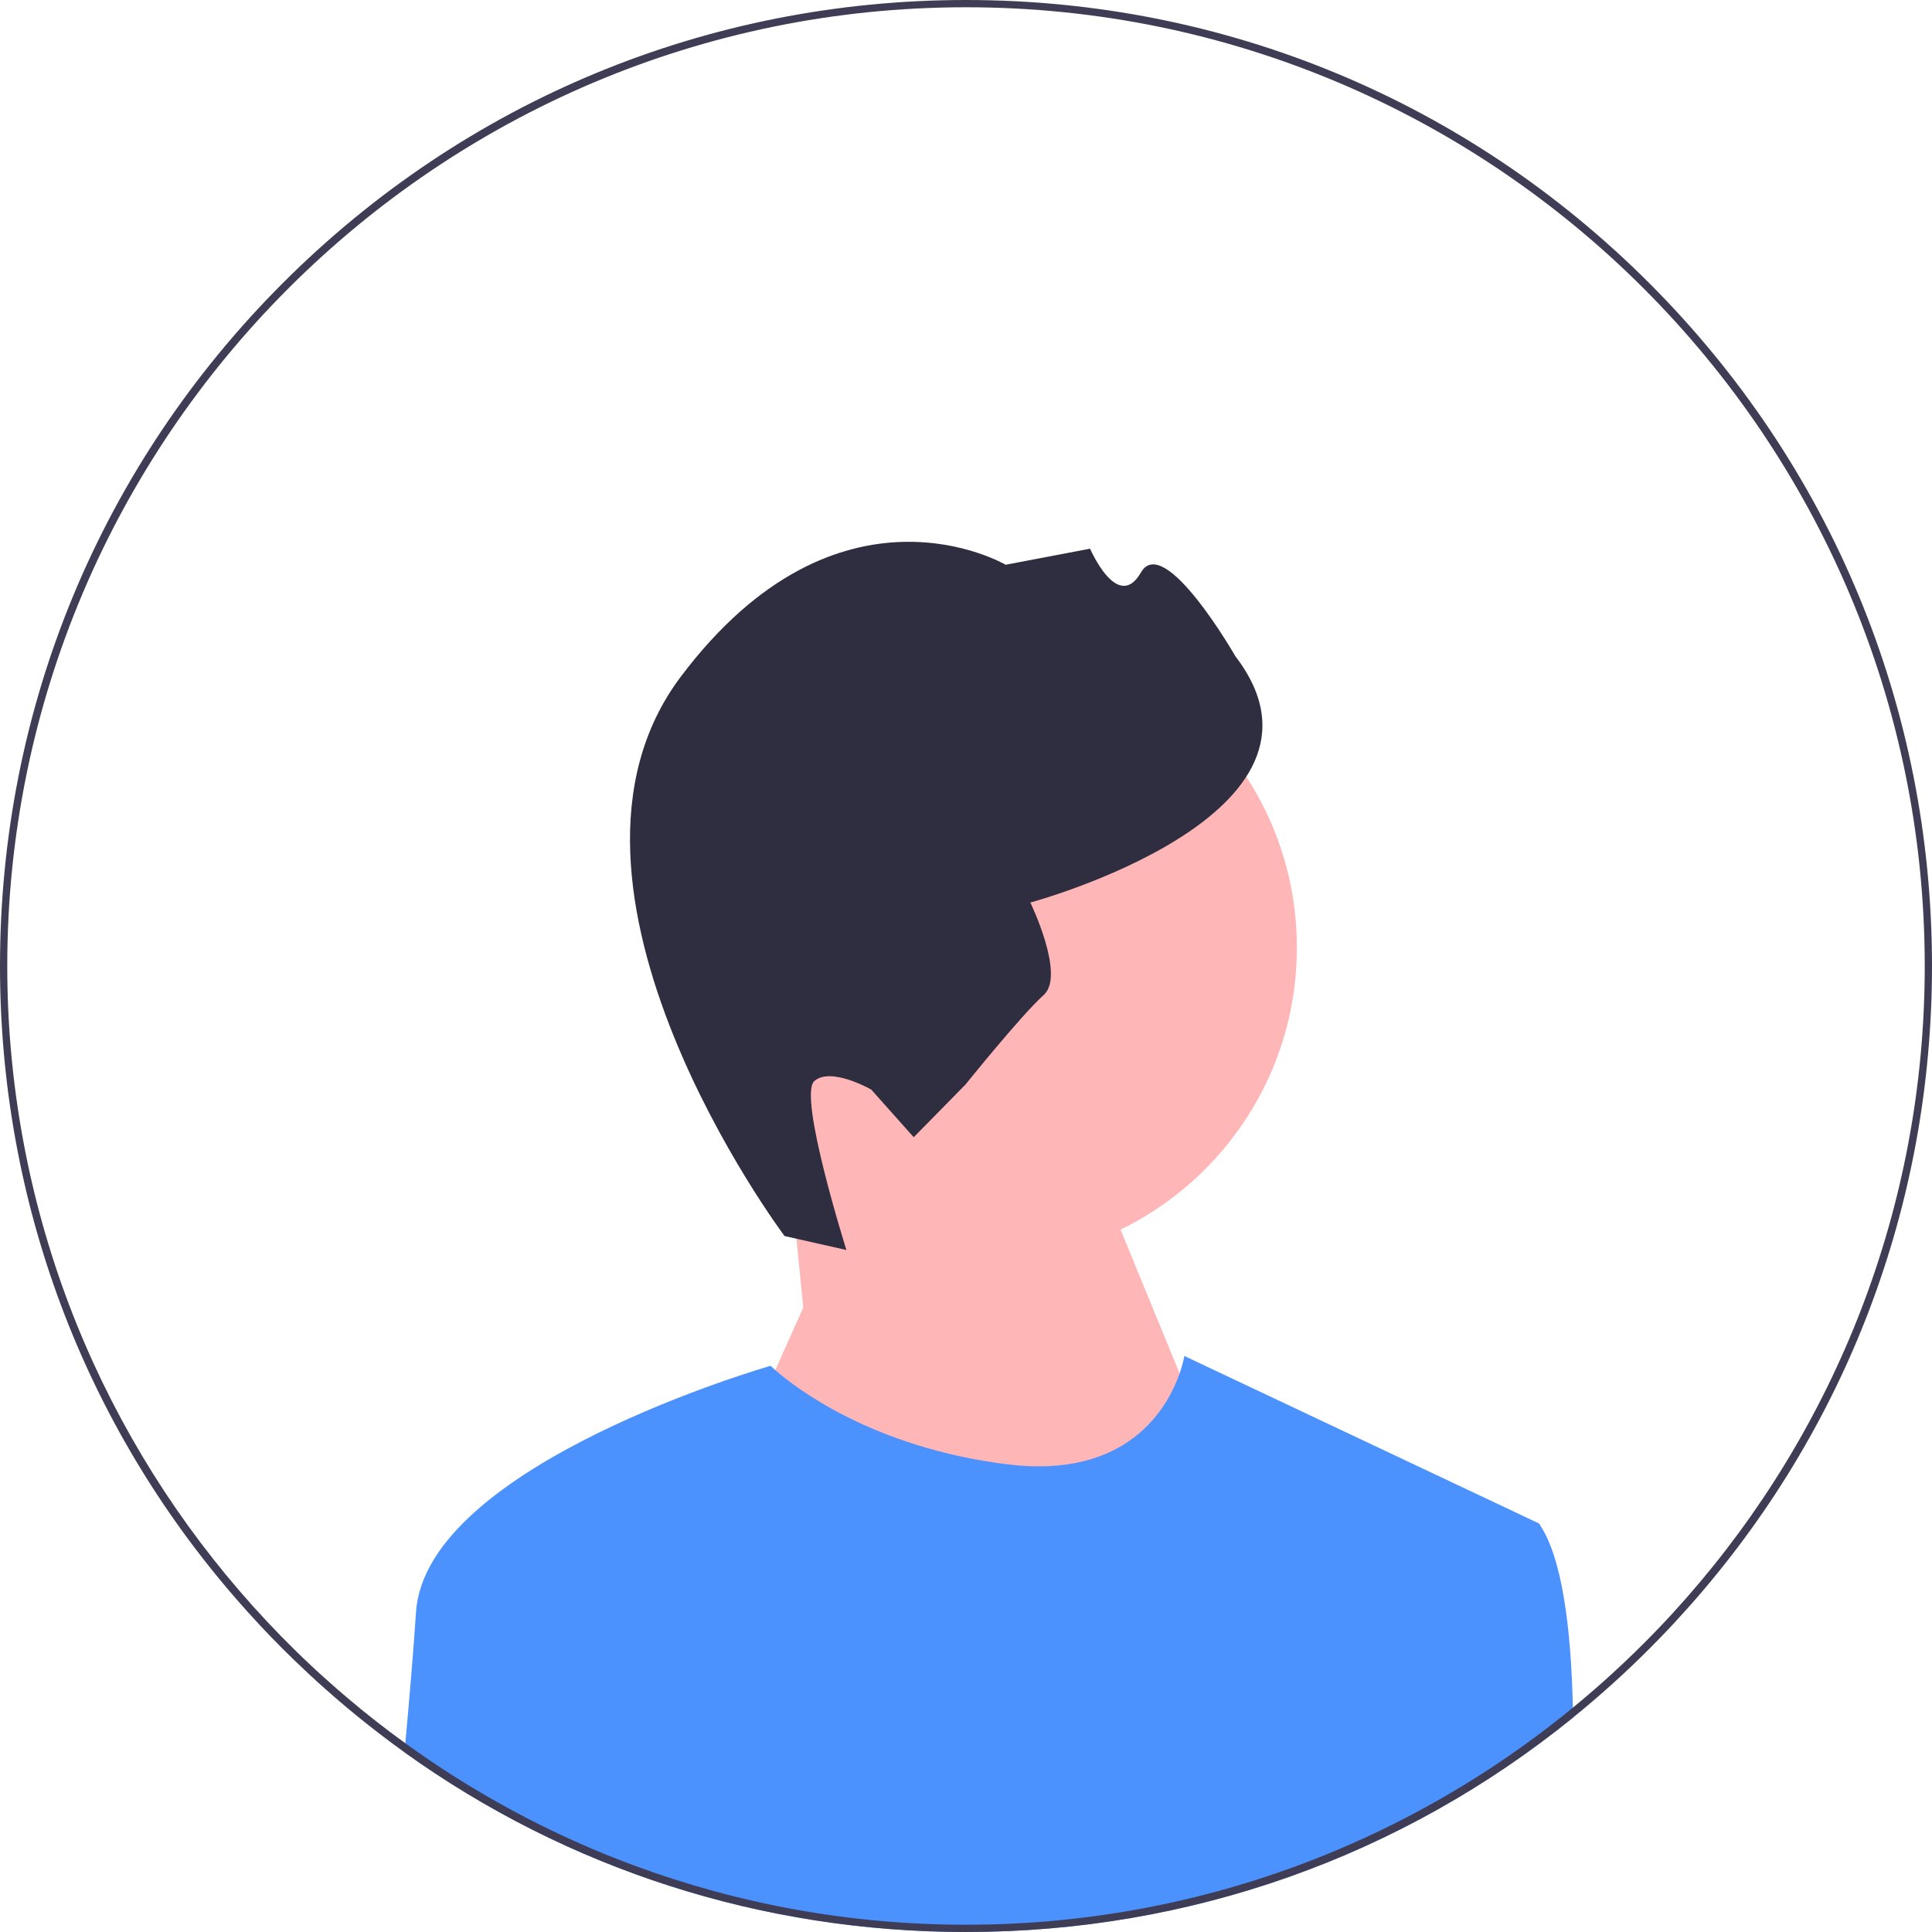
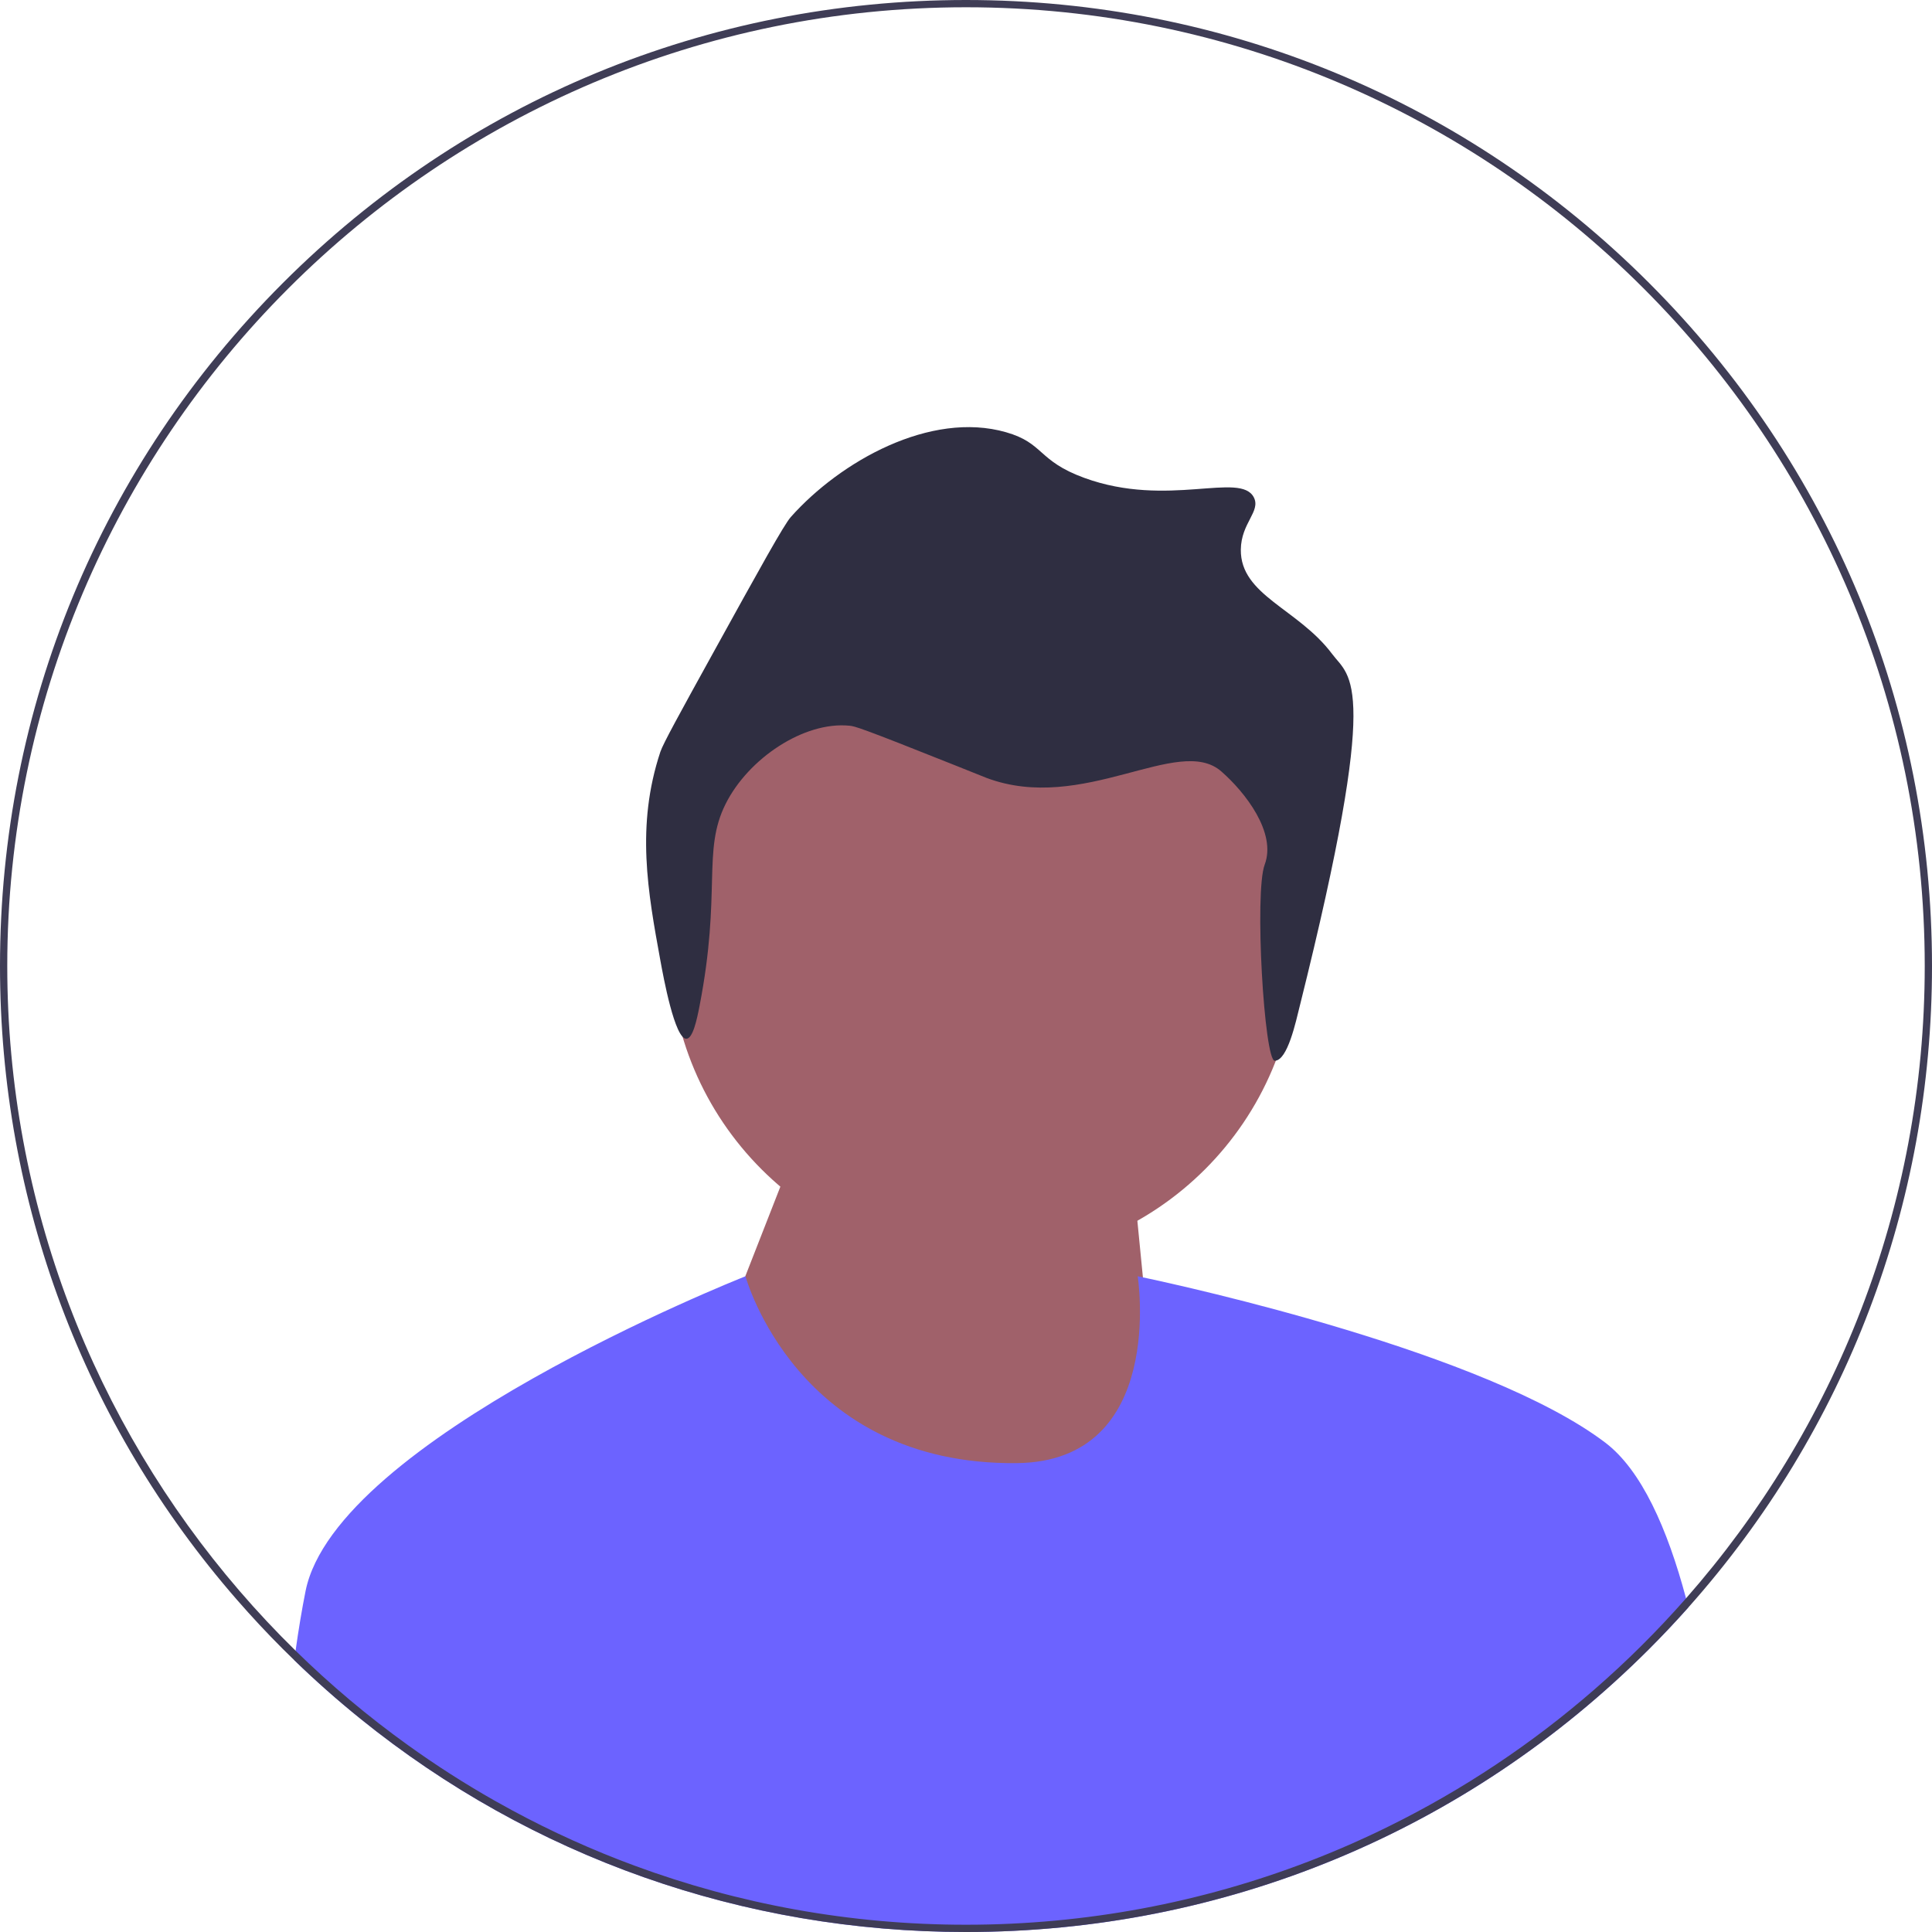
<svg xmlns="http://www.w3.org/2000/svg" width="532" height="532" viewBox="0 0 532 532">
-   <circle cx="270.76" cy="260.934" r="86.349" fill="#ffb6b6" />
-   <polygon points="221.19 360.052 217.289 320.618 295.19 306.052 341.19 418.052 261.19 510.052 204.19 398.052 221.19 360.052" fill="#ffb6b6" />
-   <path d="M216.037,340.357l17.031,3.848s-13.388-42.455-8.844-46.508c4.544-4.053,15.68,2.333,15.68,2.333l11.702,13.12,14.254-14.512s15.475-19.242,21.534-24.646-3.673-25.464-3.673-25.464c0,0,89.892-24.239,56.443-67.84,0,0-19.611-34.185-25.997-23.049-6.386,11.136-14.002-6.55-14.002-6.55l-23.254,4.422s-45.894-27.06-89.453,30.83c-43.559,57.89,28.579,154.016,28.579,154.016h-0Z" fill="#2f2e41" />
-   <path d="M433.16,472.95c-47.19,38.26-105.57,59.05-167.16,59.05-56.24,0-109.81-17.34-154.62-49.48,.08-.84,.16-1.67,.23-2.5,1.19-13,2.25-25.64,2.95-36.12,2.71-40.69,97.64-67.81,97.64-67.81,0,0,.43,.43,1.29,1.18,5.24,4.6,26.51,21.28,63.81,25.94,33.26,4.16,44.21-15.57,47.52-25.02,1-2.88,1.3-4.81,1.3-4.81l97.64,46.11c6.37,9.1,8.86,28.7,9.35,50.73,.02,.91,.04,1.81,.05,2.73Z" fill="#4b92ff" />
-   <path d="M454.09,77.91C403.85,27.67,337.05,0,266,0S128.15,27.67,77.91,77.91C27.67,128.15,0,194.95,0,266c0,64.85,23.05,126.16,65.29,174.57,4.03,4.63,8.24,9.14,12.62,13.52,1.03,1.03,2.07,2.06,3.12,3.06,2.8,2.71,5.65,5.36,8.55,7.93,1.76,1.57,3.54,3.11,5.34,4.62,1.41,1.19,2.82,2.36,4.25,3.51,.03,.03,.05,.05,.08,.07,3.97,3.2,8.01,6.28,12.13,9.24,44.81,32.14,98.38,49.48,154.62,49.48,61.59,0,119.97-20.79,167.16-59.05,3.85-3.12,7.62-6.36,11.32-9.71,3.27-2.96,6.47-6.01,9.61-9.15,.99-.99,1.98-1.99,2.95-3,2.7-2.78,5.32-5.61,7.88-8.48,43.37-48.72,67.08-110.84,67.08-176.61,0-71.05-27.67-137.85-77.91-188.09Zm10.18,362.21c-2.5,2.84-5.06,5.64-7.68,8.37-4.08,4.25-8.29,8.37-12.64,12.34-1.65,1.52-3.32,3-5.01,4.47-1.92,1.67-3.86,3.31-5.83,4.92-15.53,12.75-32.54,23.75-50.73,32.71-7.19,3.55-14.56,6.78-22.1,9.67-29.29,11.24-61.08,17.4-94.28,17.4-32.04,0-62.76-5.74-91.19-16.24-11.67-4.3-22.95-9.41-33.78-15.26-1.59-.86-3.17-1.73-4.74-2.62-8.26-4.68-16.25-9.79-23.92-15.31-.25-.18-.51-.37-.76-.55-5.46-3.94-10.77-8.09-15.9-12.45-1.88-1.59-3.74-3.2-5.57-4.85-2.98-2.65-5.9-5.38-8.75-8.18-5.4-5.29-10.56-10.8-15.49-16.53C26.09,391.77,2,331.65,2,266,2,120.43,120.43,2,266,2s264,118.43,264,264c0,66.66-24.83,127.62-65.73,174.12Z" fill="#3f3d56" />
+   <g>
+     <g>
+       <circle cx="270.759" cy="260.929" r="86.349" fill="#a0616a" />
+       <polygon points="199.288 366.614 217.288 320.614 310.288 306.614 320.28 408.44 226.28 410.44 199.288 366.614" fill="#a0616a" />
+     </g>
+     <path d="M357.944,276.861c-1.121,4.49-3.386,15.18-6.924,15.232-2.89,.042-5.657-46.335-2.77-54.006,3.316-8.813-5.399-19.961-11.964-25.683-11.804-10.289-38.007,11.805-64.651,1.796-.706-.265-.566-.235-8.979-3.592-25.89-10.33-27.251-10.628-28.734-10.775-12.55-1.242-27.867,9.028-34.121,21.55-6.502,13.017-1.069,24.181-7.183,55.672-.712,3.671-1.831,8.902-3.592,8.979-3.218,.14-6.361-17.048-7.183-21.55-3.448-18.862-6.772-37.047,0-57.468,.739-2.227,5.292-10.495,14.367-26.938,13.074-23.688,19.65-35.577,21.55-37.713,13.629-15.326,38.436-29.307,59.264-23.346,10.527,3.013,8.64,7.857,21.55,12.571,23.008,8.401,43.005-1.873,46.693,5.388,1.954,3.846-3.512,7.017-3.592,14.367-.136,12.611,15.814,16.256,25.142,28.734,5.014,6.708,13.598,6.78-8.872,96.782l0,0Z" fill="#2f2e41" />
+   </g>
+   <path d="M464.92,442.61c-3.48,3.91-7.09,7.74-10.83,11.48-50.24,50.239-117.04,77.909-188.09,77.909-61.41,0-119.64-20.67-166.75-58.72-.03-.02-.05-.04-.08-.07-6.25-5.039-12.3-10.399-18.14-16.06,.11-.88,.23-1.75,.36-2.61,.82-5.8,1.73-11.33,2.75-16.42,8.35-41.72,118.22-85.52,121.08-86.66,.04-.01,.06-.02,.06-.02,0,0,14.14,52.12,74.73,51.45,41.27-.45,33.27-51.45,33.27-51.45,0,0,.5,.1,1.44,.3,11.92,2.53,94.68,20.71,127.33,45.521,9.95,7.56,17.09,23.66,22.22,42.859,.22,.82,.43,1.66,.65,2.49Z" fill="#6c63ff" />
+   <path d="M454.09,77.91C403.85,27.671,337.05,0,266,0S128.15,27.671,77.91,77.91C27.67,128.15,0,194.95,0,266c0,64.851,23.05,126.16,65.29,174.57,4.03,4.63,8.24,9.14,12.62,13.521,1.03,1.029,2.07,2.06,3.12,3.06,5.84,5.66,11.89,11.021,18.14,16.06,.03,.03,.05,.051,.08,.07,47.11,38.05,105.34,58.72,166.75,58.72,71.05,0,137.85-27.67,188.09-77.909,3.74-3.74,7.35-7.57,10.83-11.48,43.37-48.72,67.08-110.84,67.08-176.61,0-71.05-27.67-137.85-77.91-188.09Zm10.18,362.21c-7.87,8.95-16.33,17.37-25.33,25.181-17.07,14.85-36.07,27.529-56.56,37.63-7.19,3.55-14.56,6.779-22.1,9.67-29.29,11.24-61.08,17.399-94.28,17.399-32.04,0-62.76-5.739-91.19-16.239-11.67-4.301-22.95-9.41-33.78-15.261-1.59-.859-3.17-1.729-4.74-2.619-8.26-4.681-16.25-9.79-23.92-15.311-10.99-7.88-21.35-16.59-30.98-26.03-5.4-5.29-10.56-10.8-15.49-16.529C26.09,391.771,2,331.65,2,266,2,120.431,120.43,2,266,2s264,118.431,264,264c0,66.66-24.83,127.62-65.73,174.12Z" fill="#3f3d56" />
</svg>
